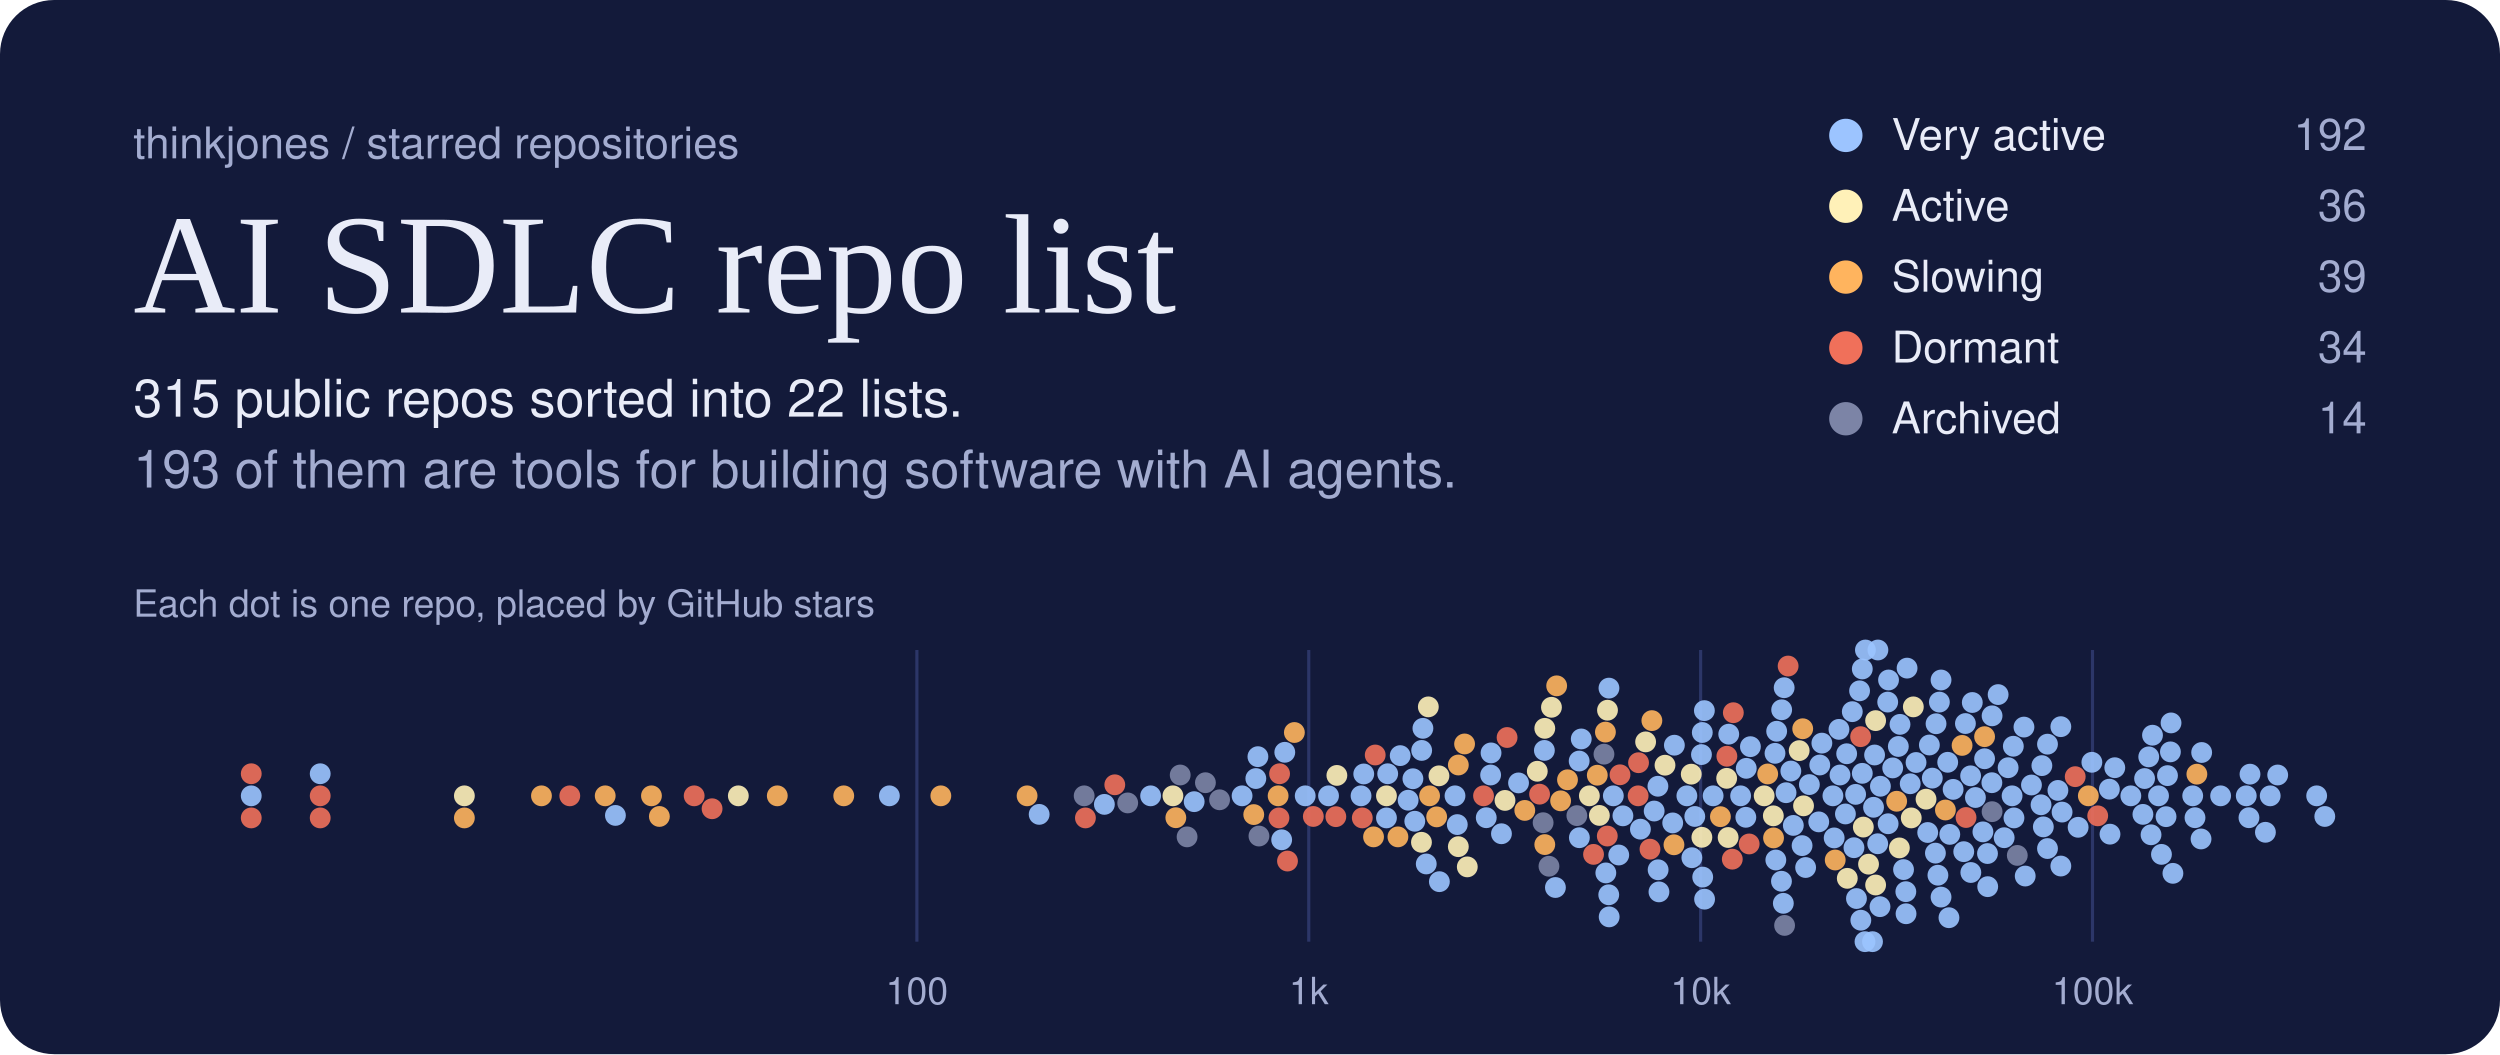
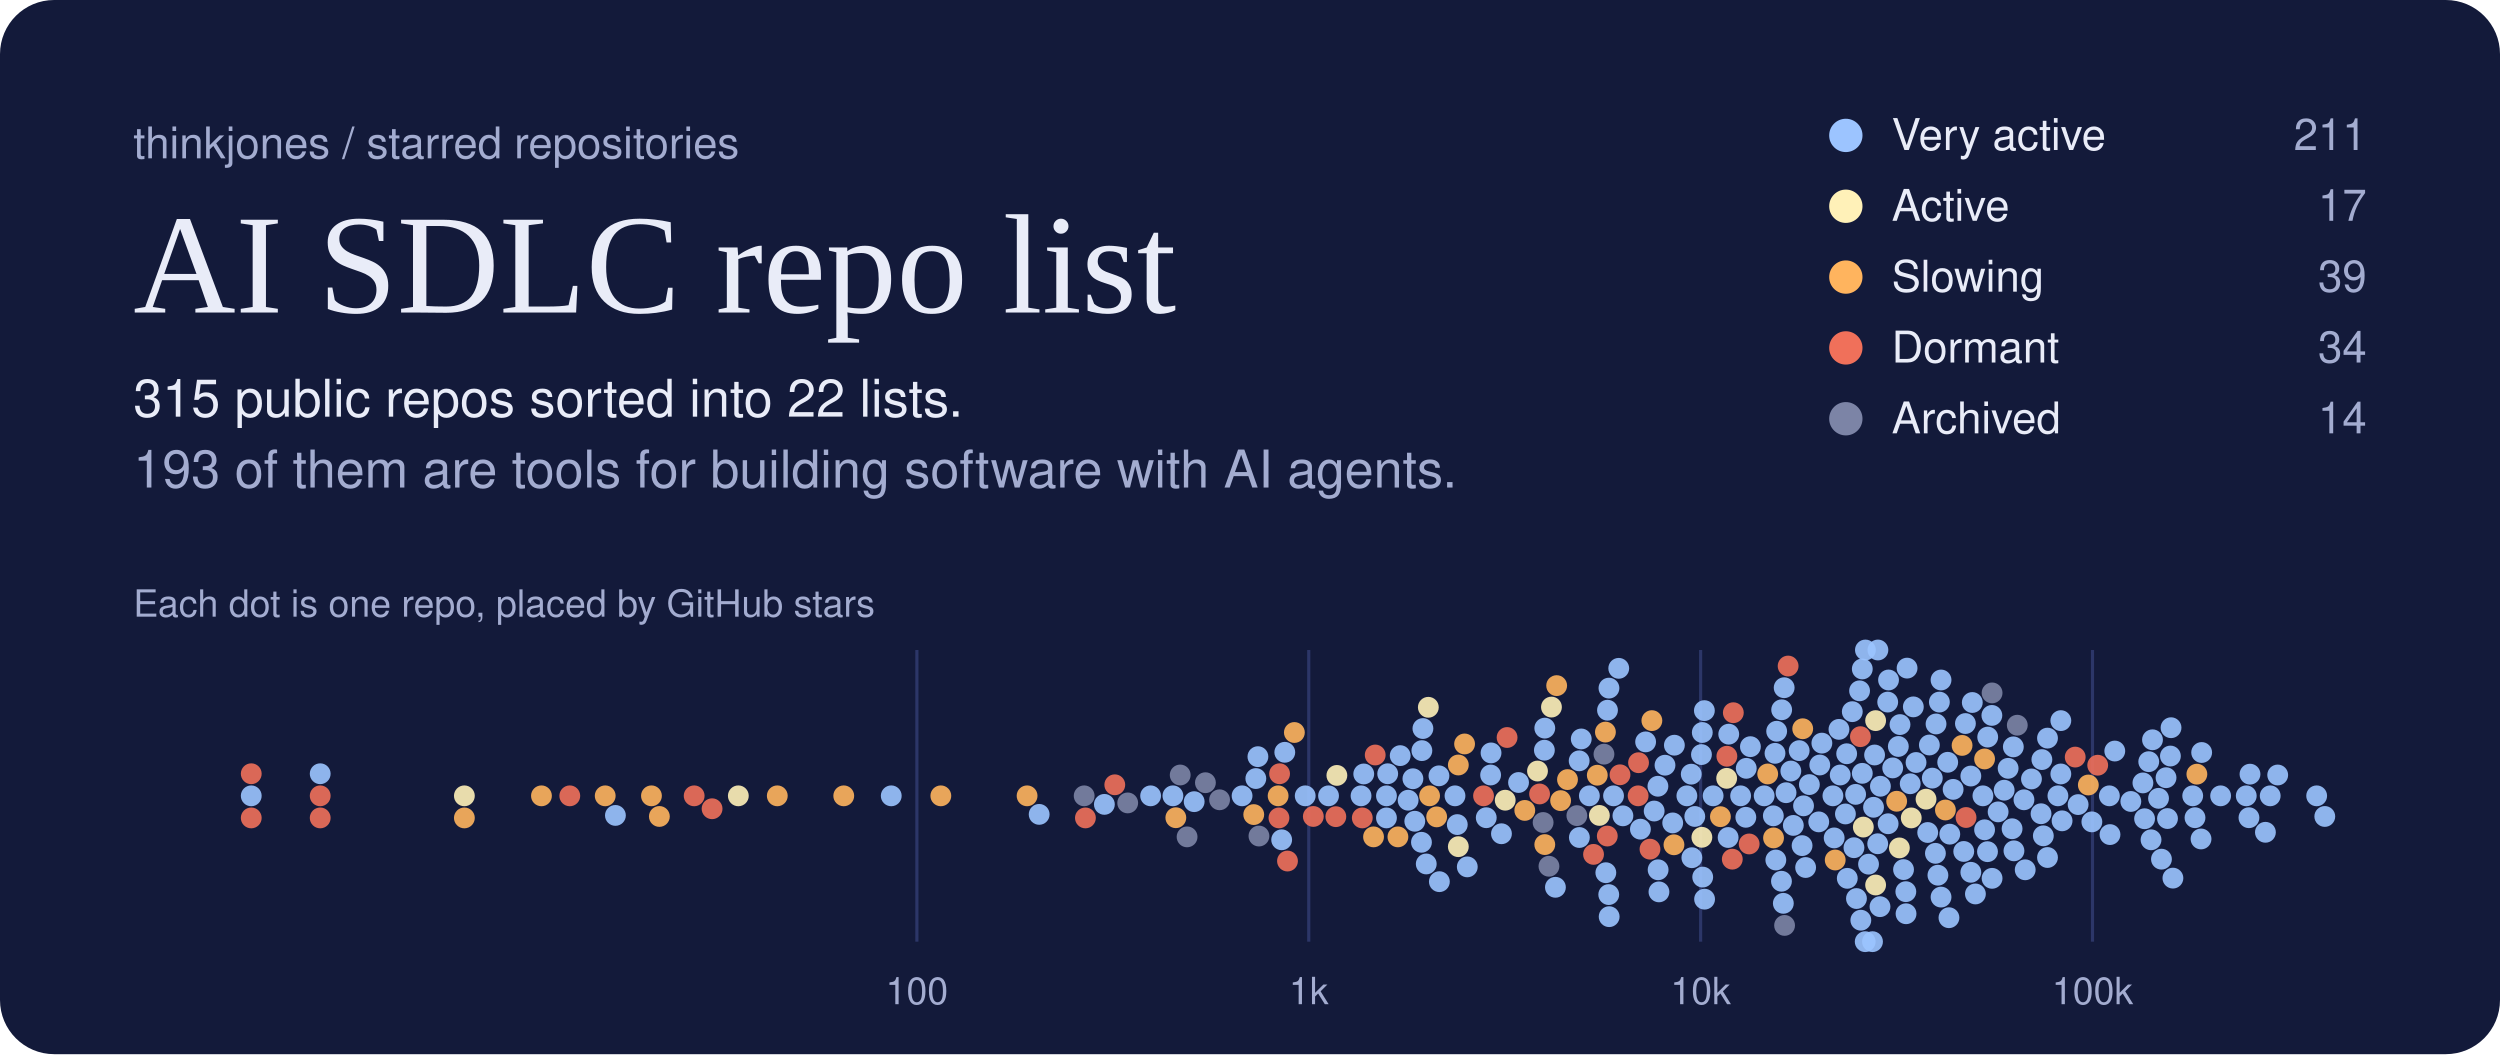
<svg xmlns="http://www.w3.org/2000/svg" width="1200" height="506" viewBox="0 0 1200 506" role="img" aria-labelledby="title desc" font-family="-apple-system, BlinkMacSystemFont, 'Segoe UI', Helvetica, Arial, sans-serif">
  <rect width="1200" height="506" rx="26" fill="#131A3A" />
  <g id="title-block" transform="translate(64 0)">
    <text y="76" font-size="21" fill="#A3ACD0">thinkjones / starred repositories</text>
    <text y="150" font-family="Georgia, 'Times New Roman', serif" font-size="68" fill="#E9ECF8">AI SDLC repo list</text>
    <text y="200" font-size="25" fill="#E9ECF8">315 public repos sorted into 22 lists.</text>
    <text y="234" font-size="25" fill="#A3ACD0">193 of them are tools for building software with AI agents.</text>
  </g>
  <g id="legend" transform="translate(886 72)">
    <circle cx="0" cy="-7" r="8" fill="#9CC4FF" />
    <text x="22" y="0" font-size="21" fill="#E9ECF8">Very active</text>
-     <text x="250" y="0" font-size="21" fill="#A3ACD0" text-anchor="end">192</text>
+     <text x="250" y="0" font-size="21" fill="#A3ACD0" text-anchor="end">211</text>
    <circle cx="0" cy="27" r="8" fill="#FFF1B8" />
    <text x="22" y="34" font-size="21" fill="#E9ECF8">Active</text>
-     <text x="250" y="34" font-size="21" fill="#A3ACD0" text-anchor="end">36</text>
+     <text x="250" y="34" font-size="21" fill="#A3ACD0" text-anchor="end">17</text>
    <circle cx="0" cy="61" r="8" fill="#FFB45E" />
    <text x="22" y="68" font-size="21" fill="#E9ECF8">Slowing</text>
    <text x="250" y="68" font-size="21" fill="#A3ACD0" text-anchor="end">39</text>
    <circle cx="0" cy="95" r="8" fill="#F0705A" />
    <text x="22" y="102" font-size="21" fill="#E9ECF8">Dormant</text>
    <text x="250" y="102" font-size="21" fill="#A3ACD0" text-anchor="end">34</text>
    <circle cx="0" cy="129" r="8" fill="#7C84A6" />
    <text x="22" y="136" font-size="21" fill="#E9ECF8">Archived</text>
    <text x="250" y="136" font-size="21" fill="#A3ACD0" text-anchor="end">14</text>
  </g>
  <g id="swarm">
    <text x="64" y="296" font-size="18" fill="#A3ACD0">Each dot is one repo, placed by GitHub stars</text>
    <line x1="440.1" y1="312" x2="440.1" y2="452" stroke="#2C3668" stroke-width="1.5" />
    <text x="440.1" y="482" text-anchor="middle" font-size="18" fill="#A3ACD0">100</text>
    <line x1="628.2" y1="312" x2="628.2" y2="452" stroke="#2C3668" stroke-width="1.5" />
    <text x="628.2" y="482" text-anchor="middle" font-size="18" fill="#A3ACD0">1k</text>
    <line x1="816.3" y1="312" x2="816.3" y2="452" stroke="#2C3668" stroke-width="1.5" />
    <text x="816.3" y="482" text-anchor="middle" font-size="18" fill="#A3ACD0">10k</text>
    <line x1="1004.4" y1="312" x2="1004.4" y2="452" stroke="#2C3668" stroke-width="1.5" />
    <text x="1004.4" y="482" text-anchor="middle" font-size="18" fill="#A3ACD0">100k</text>
-     <circle cx="1036.1" cy="382.0" r="5" fill="#9CC4FF" fill-opacity="0.9" />
-     <circle cx="962.0" cy="402.1" r="5" fill="#9CC4FF" fill-opacity="0.9" />
+     <circle cx="1036.1" cy="383.2" r="5" fill="#9CC4FF" fill-opacity="0.9" />
+     <circle cx="962.0" cy="379.3" r="5" fill="#9CC4FF" fill-opacity="0.9" />
    <circle cx="935.5" cy="440.5" r="5" fill="#9CC4FF" fill-opacity="0.9" />
    <circle cx="902.4" cy="435.2" r="5" fill="#9CC4FF" fill-opacity="0.9" />
    <circle cx="880.9" cy="412.8" r="5" fill="#FFB45E" fill-opacity="0.9" />
    <circle cx="879.8" cy="382.0" r="5" fill="#9CC4FF" fill-opacity="0.9" />
    <circle cx="873.5" cy="367.2" r="5" fill="#9CC4FF" fill-opacity="0.9" />
    <circle cx="865.3" cy="349.8" r="5" fill="#FFB45E" fill-opacity="0.9" />
-     <circle cx="863.6" cy="360.3" r="5" fill="#FFF1B8" fill-opacity="0.9" />
+     <circle cx="863.6" cy="360.3" r="5" fill="#9CC4FF" fill-opacity="0.9" />
    <circle cx="822.3" cy="382.0" r="5" fill="#9CC4FF" fill-opacity="0.9" />
    <circle cx="816.9" cy="401.9" r="5" fill="#FFF1B8" fill-opacity="0.9" />
    <circle cx="809.7" cy="382.0" r="5" fill="#9CC4FF" fill-opacity="0.9" />
    <circle cx="795.9" cy="417.5" r="5" fill="#9CC4FF" fill-opacity="0.9" />
-     <circle cx="789.9" cy="356.1" r="5" fill="#FFF1B8" fill-opacity="0.9" />
+     <circle cx="789.9" cy="356.1" r="5" fill="#9CC4FF" fill-opacity="0.9" />
    <circle cx="786.5" cy="366.1" r="5" fill="#F0705A" fill-opacity="0.9" />
-     <circle cx="770.8" cy="419.0" r="5" fill="#9CC4FF" fill-opacity="0.9" />
+     <circle cx="770.8" cy="418.9" r="5" fill="#9CC4FF" fill-opacity="0.9" />
    <circle cx="731.9" cy="389.0" r="5" fill="#FFB45E" fill-opacity="0.9" />
-     <circle cx="728.9" cy="375.8" r="5" fill="#9CC4FF" fill-opacity="0.9" />
-     <circle cx="665.5" cy="382.0" r="5" fill="#FFF1B8" fill-opacity="0.9" />
+     <circle cx="728.9" cy="375.6" r="5" fill="#9CC4FF" fill-opacity="0.9" />
+     <circle cx="665.5" cy="382.0" r="5" fill="#9CC4FF" fill-opacity="0.9" />
    <circle cx="1093.3" cy="372.0" r="5" fill="#9CC4FF" fill-opacity="0.9" />
-     <circle cx="1029.4" cy="373.7" r="5" fill="#9CC4FF" fill-opacity="0.9" />
-     <circle cx="1002.4" cy="382.0" r="5" fill="#FFB45E" fill-opacity="0.9" />
-     <circle cx="972.1" cy="420.5" r="5" fill="#9CC4FF" fill-opacity="0.9" />
-     <circle cx="968.3" cy="410.6" r="5" fill="#7C84A6" fill-opacity="0.9" />
-     <circle cx="954.0" cy="409.7" r="5" fill="#9CC4FF" fill-opacity="0.9" />
+     <circle cx="1029.4" cy="393.0" r="5" fill="#9CC4FF" fill-opacity="0.9" />
+     <circle cx="1002.4" cy="376.8" r="5" fill="#FFB45E" fill-opacity="0.9" />
+     <circle cx="972.1" cy="417.5" r="5" fill="#9CC4FF" fill-opacity="0.9" />
+     <circle cx="968.3" cy="348.1" r="5" fill="#7C84A6" fill-opacity="0.9" />
+     <circle cx="954.0" cy="408.8" r="5" fill="#9CC4FF" fill-opacity="0.9" />
    <circle cx="892.6" cy="331.6" r="5" fill="#9CC4FF" fill-opacity="0.9" />
    <circle cx="890.7" cy="381.3" r="5" fill="#9CC4FF" fill-opacity="0.9" />
-     <circle cx="737.9" cy="370.2" r="5" fill="#FFF1B8" fill-opacity="0.9" />
+     <circle cx="738.0" cy="370.1" r="5" fill="#FFF1B8" fill-opacity="0.9" />
    <circle cx="715.5" cy="372.0" r="5" fill="#9CC4FF" fill-opacity="0.9" />
    <circle cx="712.1" cy="382.0" r="5" fill="#F0705A" fill-opacity="0.9" />
    <circle cx="698.4" cy="382.0" r="5" fill="#9CC4FF" fill-opacity="0.9" />
-     <circle cx="1012.5" cy="378.8" r="5" fill="#9CC4FF" fill-opacity="0.9" />
-     <circle cx="966.7" cy="392.6" r="5" fill="#9CC4FF" fill-opacity="0.9" />
+     <circle cx="1012.5" cy="382.0" r="5" fill="#9CC4FF" fill-opacity="0.9" />
+     <circle cx="966.7" cy="408.4" r="5" fill="#9CC4FF" fill-opacity="0.9" />
    <circle cx="818.2" cy="431.6" r="5" fill="#9CC4FF" fill-opacity="0.9" />
    <circle cx="766.7" cy="372.1" r="5" fill="#FFB45E" fill-opacity="0.9" />
    <circle cx="713.4" cy="392.5" r="5" fill="#9CC4FF" fill-opacity="0.9" />
    <circle cx="699.5" cy="395.8" r="5" fill="#9CC4FF" fill-opacity="0.9" />
    <circle cx="1087.4" cy="399.5" r="5" fill="#9CC4FF" fill-opacity="0.9" />
    <circle cx="1080.0" cy="371.6" r="5" fill="#9CC4FF" fill-opacity="0.9" />
    <circle cx="1078.2" cy="382.0" r="5" fill="#9CC4FF" fill-opacity="0.9" />
    <circle cx="1065.9" cy="382.0" r="5" fill="#9CC4FF" fill-opacity="0.9" />
-     <circle cx="1037.5" cy="410.1" r="5" fill="#9CC4FF" fill-opacity="0.9" />
-     <circle cx="1033.2" cy="352.9" r="5" fill="#9CC4FF" fill-opacity="0.9" />
-     <circle cx="1015.1" cy="368.5" r="5" fill="#9CC4FF" fill-opacity="0.9" />
-     <circle cx="989.8" cy="389.8" r="5" fill="#9CC4FF" fill-opacity="0.9" />
-     <circle cx="959.1" cy="333.4" r="5" fill="#9CC4FF" fill-opacity="0.9" />
-     <circle cx="935.9" cy="400.5" r="5" fill="#9CC4FF" fill-opacity="0.9" />
+     <circle cx="1037.5" cy="412.4" r="5" fill="#9CC4FF" fill-opacity="0.9" />
+     <circle cx="1033.2" cy="355.1" r="5" fill="#9CC4FF" fill-opacity="0.9" />
+     <circle cx="1015.1" cy="360.5" r="5" fill="#9CC4FF" fill-opacity="0.9" />
+     <circle cx="989.8" cy="394.0" r="5" fill="#9CC4FF" fill-opacity="0.9" />
+     <circle cx="959.1" cy="389.7" r="5" fill="#9CC4FF" fill-opacity="0.9" />
+     <circle cx="935.9" cy="400.4" r="5" fill="#9CC4FF" fill-opacity="0.9" />
    <circle cx="906.5" cy="326.4" r="5" fill="#9CC4FF" fill-opacity="0.9" />
    <circle cx="906.3" cy="395.4" r="5" fill="#9CC4FF" fill-opacity="0.9" />
    <circle cx="902.6" cy="377.4" r="5" fill="#9CC4FF" fill-opacity="0.9" />
    <circle cx="898.8" cy="452.0" r="5" fill="#9CC4FF" fill-opacity="0.9" />
    <circle cx="874.5" cy="356.7" r="5" fill="#9CC4FF" fill-opacity="0.9" />
    <circle cx="852.0" cy="361.6" r="5" fill="#9CC4FF" fill-opacity="0.9" />
-     <circle cx="811.8" cy="371.6" r="5" fill="#FFF1B8" fill-opacity="0.9" />
+     <circle cx="811.8" cy="371.6" r="5" fill="#9CC4FF" fill-opacity="0.9" />
    <circle cx="796.3" cy="428.1" r="5" fill="#9CC4FF" fill-opacity="0.9" />
-     <circle cx="752.4" cy="374.3" r="5" fill="#FFB45E" fill-opacity="0.9" />
-     <circle cx="747.2" cy="329.2" r="5" fill="#FFB45E" fill-opacity="0.9" />
+     <circle cx="752.4" cy="374.2" r="5" fill="#FFB45E" fill-opacity="0.9" />
+     <circle cx="747.2" cy="329.1" r="5" fill="#FFB45E" fill-opacity="0.9" />
    <circle cx="679.1" cy="394.2" r="5" fill="#9CC4FF" fill-opacity="0.9" />
    <circle cx="626.5" cy="382.0" r="5" fill="#9CC4FF" fill-opacity="0.9" />
    <circle cx="120.6" cy="382.0" r="5" fill="#9CC4FF" fill-opacity="0.9" />
    <circle cx="901.4" cy="312.0" r="5" fill="#9CC4FF" fill-opacity="0.9" />
    <circle cx="893.9" cy="321.1" r="5" fill="#9CC4FF" fill-opacity="0.9" />
    <circle cx="866.7" cy="416.4" r="5" fill="#9CC4FF" fill-opacity="0.9" />
    <circle cx="924.5" cy="383.6" r="5" fill="#FFF1B8" fill-opacity="0.9" />
    <circle cx="873.0" cy="394.5" r="5" fill="#9CC4FF" fill-opacity="0.9" />
    <circle cx="856.4" cy="330.1" r="5" fill="#9CC4FF" fill-opacity="0.9" />
-     <circle cx="683.0" cy="349.6" r="5" fill="#9CC4FF" fill-opacity="0.9" />
+     <circle cx="683.0" cy="349.7" r="5" fill="#9CC4FF" fill-opacity="0.9" />
    <circle cx="666.1" cy="371.4" r="5" fill="#9CC4FF" fill-opacity="0.9" />
    <circle cx="665.5" cy="392.6" r="5" fill="#9CC4FF" fill-opacity="0.9" />
    <circle cx="613.5" cy="382.0" r="5" fill="#FFB45E" fill-opacity="0.9" />
-     <circle cx="563.0" cy="382.0" r="5" fill="#FFF1B8" fill-opacity="0.9" />
+     <circle cx="563.0" cy="382.0" r="5" fill="#9CC4FF" fill-opacity="0.9" />
    <circle cx="530.1" cy="386.1" r="5" fill="#9CC4FF" fill-opacity="0.9" />
    <circle cx="312.7" cy="382.0" r="5" fill="#FFB45E" fill-opacity="0.9" />
    <circle cx="1053.6" cy="392.5" r="5" fill="#9CC4FF" fill-opacity="0.9" />
-     <circle cx="1041.8" cy="360.9" r="5" fill="#9CC4FF" fill-opacity="0.9" />
-     <circle cx="1040.4" cy="372.3" r="5" fill="#9CC4FF" fill-opacity="0.9" />
-     <circle cx="1039.7" cy="392.0" r="5" fill="#9CC4FF" fill-opacity="0.9" />
-     <circle cx="980.8" cy="396.9" r="5" fill="#9CC4FF" fill-opacity="0.9" />
-     <circle cx="971.5" cy="349.0" r="5" fill="#9CC4FF" fill-opacity="0.9" />
-     <circle cx="963.9" cy="368.5" r="5" fill="#9CC4FF" fill-opacity="0.9" />
-     <circle cx="956.2" cy="389.6" r="5" fill="#7C84A6" fill-opacity="0.9" />
-     <circle cx="951.8" cy="399.3" r="5" fill="#9CC4FF" fill-opacity="0.9" />
-     <circle cx="948.2" cy="382.8" r="5" fill="#9CC4FF" fill-opacity="0.9" />
+     <circle cx="1041.8" cy="362.9" r="5" fill="#9CC4FF" fill-opacity="0.9" />
+     <circle cx="1040.4" cy="392.9" r="5" fill="#9CC4FF" fill-opacity="0.9" />
+     <circle cx="1039.7" cy="373.3" r="5" fill="#9CC4FF" fill-opacity="0.9" />
+     <circle cx="980.8" cy="401.2" r="5" fill="#9CC4FF" fill-opacity="0.9" />
+     <circle cx="971.5" cy="383.9" r="5" fill="#9CC4FF" fill-opacity="0.9" />
+     <circle cx="963.9" cy="368.8" r="5" fill="#9CC4FF" fill-opacity="0.9" />
+     <circle cx="956.2" cy="332.6" r="5" fill="#7C84A6" fill-opacity="0.9" />
+     <circle cx="951.8" cy="382.0" r="5" fill="#9CC4FF" fill-opacity="0.9" />
+     <circle cx="948.2" cy="429.1" r="5" fill="#9CC4FF" fill-opacity="0.9" />
    <circle cx="931.7" cy="326.4" r="5" fill="#9CC4FF" fill-opacity="0.9" />
-     <circle cx="1012.8" cy="400.4" r="5" fill="#9CC4FF" fill-opacity="0.9" />
+     <circle cx="1012.8" cy="400.6" r="5" fill="#9CC4FF" fill-opacity="0.9" />
    <circle cx="899.8" cy="362.4" r="5" fill="#9CC4FF" fill-opacity="0.9" />
-     <circle cx="895.2" cy="452.0" r="5" fill="#9CC4FF" fill-opacity="0.9" />
+     <circle cx="895.3" cy="452.0" r="5" fill="#9CC4FF" fill-opacity="0.9" />
    <circle cx="868.5" cy="376.6" r="5" fill="#9CC4FF" fill-opacity="0.9" />
-     <circle cx="846.8" cy="382.0" r="5" fill="#FFF1B8" fill-opacity="0.9" />
+     <circle cx="846.8" cy="382.0" r="5" fill="#9CC4FF" fill-opacity="0.9" />
    <circle cx="840.2" cy="358.4" r="5" fill="#9CC4FF" fill-opacity="0.9" />
    <circle cx="829.8" cy="352.4" r="5" fill="#9CC4FF" fill-opacity="0.9" />
-     <circle cx="758.1" cy="402.1" r="5" fill="#9CC4FF" fill-opacity="0.9" />
+     <circle cx="758.1" cy="402.0" r="5" fill="#9CC4FF" fill-opacity="0.9" />
    <circle cx="672.1" cy="362.7" r="5" fill="#9CC4FF" fill-opacity="0.9" />
    <circle cx="637.7" cy="382.0" r="5" fill="#9CC4FF" fill-opacity="0.9" />
    <circle cx="498.8" cy="390.9" r="5" fill="#9CC4FF" fill-opacity="0.9" />
    <circle cx="354.4" cy="382.0" r="5" fill="#FFF1B8" fill-opacity="0.9" />
    <circle cx="295.4" cy="391.4" r="5" fill="#9CC4FF" fill-opacity="0.9" />
    <circle cx="222.9" cy="382.0" r="5" fill="#FFF1B8" fill-opacity="0.9" />
-     <circle cx="1042.1" cy="347.0" r="5" fill="#9CC4FF" fill-opacity="0.9" />
-     <circle cx="1004.1" cy="365.9" r="5" fill="#9CC4FF" fill-opacity="0.9" />
-     <circle cx="989.2" cy="415.7" r="5" fill="#9CC4FF" fill-opacity="0.9" />
-     <circle cx="980.1" cy="367.5" r="5" fill="#9CC4FF" fill-opacity="0.9" />
+     <circle cx="1042.1" cy="349.3" r="5" fill="#9CC4FF" fill-opacity="0.9" />
+     <circle cx="1004.1" cy="394.5" r="5" fill="#9CC4FF" fill-opacity="0.9" />
+     <circle cx="989.2" cy="345.9" r="5" fill="#9CC4FF" fill-opacity="0.9" />
+     <circle cx="980.1" cy="364.6" r="5" fill="#9CC4FF" fill-opacity="0.9" />
    <circle cx="930.2" cy="420.1" r="5" fill="#9CC4FF" fill-opacity="0.9" />
-     <circle cx="929.0" cy="409.5" r="5" fill="#9CC4FF" fill-opacity="0.9" />
+     <circle cx="929.0" cy="409.6" r="5" fill="#9CC4FF" fill-opacity="0.9" />
    <circle cx="917.4" cy="392.6" r="5" fill="#FFF1B8" fill-opacity="0.9" />
    <circle cx="899.3" cy="387.5" r="5" fill="#9CC4FF" fill-opacity="0.9" />
    <circle cx="893.2" cy="441.7" r="5" fill="#9CC4FF" fill-opacity="0.9" />
-     <circle cx="865.7" cy="386.8" r="5" fill="#FFF1B8" fill-opacity="0.9" />
+     <circle cx="865.7" cy="386.8" r="5" fill="#9CC4FF" fill-opacity="0.9" />
    <circle cx="838.0" cy="392.3" r="5" fill="#9CC4FF" fill-opacity="0.9" />
    <circle cx="779.0" cy="391.6" r="5" fill="#9CC4FF" fill-opacity="0.9" />
-     <circle cx="749.1" cy="384.4" r="5" fill="#FFB45E" fill-opacity="0.9" />
-     <circle cx="744.7" cy="339.5" r="5" fill="#FFF1B8" fill-opacity="0.9" />
+     <circle cx="749.1" cy="384.3" r="5" fill="#FFB45E" fill-opacity="0.9" />
+     <circle cx="744.7" cy="339.4" r="5" fill="#FFF1B8" fill-opacity="0.9" />
    <circle cx="690.9" cy="423.2" r="5" fill="#9CC4FF" fill-opacity="0.9" />
-     <circle cx="690.7" cy="372.4" r="5" fill="#FFF1B8" fill-opacity="0.9" />
-     <circle cx="682.4" cy="360.2" r="5" fill="#9CC4FF" fill-opacity="0.9" />
+     <circle cx="690.7" cy="372.4" r="5" fill="#9CC4FF" fill-opacity="0.9" />
+     <circle cx="682.5" cy="360.3" r="5" fill="#9CC4FF" fill-opacity="0.9" />
    <circle cx="653.3" cy="382.0" r="5" fill="#9CC4FF" fill-opacity="0.9" />
    <circle cx="621.3" cy="351.6" r="5" fill="#FFB45E" fill-opacity="0.9" />
    <circle cx="602.8" cy="373.7" r="5" fill="#9CC4FF" fill-opacity="0.9" />
    <circle cx="601.8" cy="391.0" r="5" fill="#FFB45E" fill-opacity="0.9" />
    <circle cx="596.2" cy="382.0" r="5" fill="#9CC4FF" fill-opacity="0.9" />
    <circle cx="451.6" cy="382.0" r="5" fill="#FFB45E" fill-opacity="0.9" />
    <circle cx="222.9" cy="392.6" r="5" fill="#FFB45E" fill-opacity="0.9" />
    <circle cx="1115.9" cy="391.9" r="5" fill="#9CC4FF" fill-opacity="0.9" />
-     <circle cx="952.6" cy="364.2" r="5" fill="#9CC4FF" fill-opacity="0.9" />
-     <circle cx="946.0" cy="418.8" r="5" fill="#9CC4FF" fill-opacity="0.9" />
+     <circle cx="952.6" cy="398.3" r="5" fill="#9CC4FF" fill-opacity="0.9" />
+     <circle cx="946.0" cy="418.7" r="5" fill="#9CC4FF" fill-opacity="0.9" />
    <circle cx="913.7" cy="417.4" r="5" fill="#9CC4FF" fill-opacity="0.9" />
    <circle cx="910.4" cy="384.6" r="5" fill="#FFB45E" fill-opacity="0.9" />
    <circle cx="908.5" cy="368.6" r="5" fill="#9CC4FF" fill-opacity="0.9" />
    <circle cx="906.1" cy="337.0" r="5" fill="#9CC4FF" fill-opacity="0.9" />
-     <circle cx="883.2" cy="372.0" r="5" fill="#9CC4FF" fill-opacity="0.9" />
+     <circle cx="883.3" cy="372.0" r="5" fill="#9CC4FF" fill-opacity="0.9" />
    <circle cx="859.6" cy="370.1" r="5" fill="#9CC4FF" fill-opacity="0.9" />
    <circle cx="835.5" cy="382.0" r="5" fill="#9CC4FF" fill-opacity="0.9" />
    <circle cx="812.1" cy="411.7" r="5" fill="#9CC4FF" fill-opacity="0.9" />
    <circle cx="803.5" cy="405.5" r="5" fill="#FFB45E" fill-opacity="0.9" />
    <circle cx="802.9" cy="395.0" r="5" fill="#9CC4FF" fill-opacity="0.9" />
-     <circle cx="799.2" cy="367.3" r="5" fill="#FFF1B8" fill-opacity="0.9" />
+     <circle cx="799.2" cy="367.3" r="5" fill="#9CC4FF" fill-opacity="0.9" />
    <circle cx="794.0" cy="389.3" r="5" fill="#9CC4FF" fill-opacity="0.9" />
    <circle cx="792.9" cy="345.9" r="5" fill="#FFB45E" fill-opacity="0.9" />
-     <circle cx="772.2" cy="429.5" r="5" fill="#9CC4FF" fill-opacity="0.9" />
-     <circle cx="771.6" cy="340.9" r="5" fill="#FFF1B8" fill-opacity="0.9" />
+     <circle cx="772.2" cy="429.4" r="5" fill="#9CC4FF" fill-opacity="0.9" />
+     <circle cx="771.6" cy="340.9" r="5" fill="#9CC4FF" fill-opacity="0.9" />
    <circle cx="770.6" cy="351.4" r="5" fill="#FFB45E" fill-opacity="0.9" />
-     <circle cx="762.9" cy="382.0" r="5" fill="#FFF1B8" fill-opacity="0.9" />
+     <circle cx="762.9" cy="382.0" r="5" fill="#9CC4FF" fill-opacity="0.9" />
    <circle cx="743.5" cy="415.8" r="5" fill="#7C84A6" fill-opacity="0.9" />
-     <circle cx="741.5" cy="349.6" r="5" fill="#FFF1B8" fill-opacity="0.9" />
+     <circle cx="741.5" cy="349.5" r="5" fill="#9CC4FF" fill-opacity="0.9" />
    <circle cx="741.5" cy="405.4" r="5" fill="#FFB45E" fill-opacity="0.9" />
    <circle cx="703.0" cy="357.1" r="5" fill="#FFB45E" fill-opacity="0.9" />
    <circle cx="686.2" cy="382.0" r="5" fill="#FFB45E" fill-opacity="0.9" />
-     <circle cx="685.6" cy="339.3" r="5" fill="#FFF1B8" fill-opacity="0.9" />
+     <circle cx="685.6" cy="339.5" r="5" fill="#FFF1B8" fill-opacity="0.9" />
    <circle cx="659.3" cy="401.7" r="5" fill="#FFB45E" fill-opacity="0.9" />
    <circle cx="616.7" cy="361.1" r="5" fill="#9CC4FF" fill-opacity="0.9" />
    <circle cx="603.8" cy="363.2" r="5" fill="#9CC4FF" fill-opacity="0.9" />
    <circle cx="564.4" cy="392.5" r="5" fill="#FFB45E" fill-opacity="0.9" />
    <circle cx="1056.5" cy="402.7" r="5" fill="#9CC4FF" fill-opacity="0.9" />
-     <circle cx="997.5" cy="397.1" r="5" fill="#9CC4FF" fill-opacity="0.9" />
+     <circle cx="997.5" cy="386.2" r="5" fill="#9CC4FF" fill-opacity="0.9" />
    <circle cx="927.5" cy="373.5" r="5" fill="#9CC4FF" fill-opacity="0.9" />
-     <circle cx="896.9" cy="414.8" r="5" fill="#FFF1B8" fill-opacity="0.9" />
+     <circle cx="896.9" cy="414.8" r="5" fill="#9CC4FF" fill-opacity="0.9" />
    <circle cx="852.4" cy="412.8" r="5" fill="#9CC4FF" fill-opacity="0.9" />
    <circle cx="720.7" cy="400.2" r="5" fill="#9CC4FF" fill-opacity="0.9" />
    <circle cx="1089.7" cy="382.0" r="5" fill="#9CC4FF" fill-opacity="0.9" />
    <circle cx="1052.5" cy="382.0" r="5" fill="#9CC4FF" fill-opacity="0.9" />
-     <circle cx="1043.0" cy="419.2" r="5" fill="#9CC4FF" fill-opacity="0.9" />
-     <circle cx="1028.6" cy="390.9" r="5" fill="#9CC4FF" fill-opacity="0.9" />
-     <circle cx="1022.8" cy="382.0" r="5" fill="#9CC4FF" fill-opacity="0.9" />
-     <circle cx="982.8" cy="357.2" r="5" fill="#9CC4FF" fill-opacity="0.9" />
-     <circle cx="956.2" cy="343.6" r="5" fill="#9CC4FF" fill-opacity="0.9" />
-     <circle cx="956.1" cy="375.7" r="5" fill="#9CC4FF" fill-opacity="0.9" />
-     <circle cx="954.1" cy="425.6" r="5" fill="#9CC4FF" fill-opacity="0.9" />
+     <circle cx="1043.0" cy="421.5" r="5" fill="#9CC4FF" fill-opacity="0.9" />
+     <circle cx="1028.6" cy="375.8" r="5" fill="#9CC4FF" fill-opacity="0.9" />
+     <circle cx="1022.8" cy="384.7" r="5" fill="#9CC4FF" fill-opacity="0.9" />
+     <circle cx="982.8" cy="354.3" r="5" fill="#9CC4FF" fill-opacity="0.9" />
+     <circle cx="956.2" cy="421.6" r="5" fill="#9CC4FF" fill-opacity="0.9" />
+     <circle cx="956.1" cy="343.4" r="5" fill="#9CC4FF" fill-opacity="0.9" />
+     <circle cx="954.1" cy="353.8" r="5" fill="#9CC4FF" fill-opacity="0.9" />
    <circle cx="946.7" cy="337.2" r="5" fill="#9CC4FF" fill-opacity="0.9" />
    <circle cx="943.4" cy="347.3" r="5" fill="#9CC4FF" fill-opacity="0.9" />
-     <circle cx="929.3" cy="347.4" r="5" fill="#9CC4FF" fill-opacity="0.9" />
+     <circle cx="929.3" cy="347.5" r="5" fill="#9CC4FF" fill-opacity="0.9" />
    <circle cx="925.3" cy="399.6" r="5" fill="#9CC4FF" fill-opacity="0.9" />
    <circle cx="919.7" cy="366.0" r="5" fill="#9CC4FF" fill-opacity="0.9" />
    <circle cx="915.4" cy="320.7" r="5" fill="#9CC4FF" fill-opacity="0.9" />
    <circle cx="911.7" cy="407.0" r="5" fill="#FFF1B8" fill-opacity="0.9" />
    <circle cx="900.3" cy="424.8" r="5" fill="#FFF1B8" fill-opacity="0.9" />
    <circle cx="900.3" cy="345.9" r="5" fill="#FFF1B8" fill-opacity="0.9" />
    <circle cx="894.4" cy="397.0" r="5" fill="#FFF1B8" fill-opacity="0.9" />
    <circle cx="860.8" cy="396.2" r="5" fill="#9CC4FF" fill-opacity="0.9" />
    <circle cx="851.3" cy="402.2" r="5" fill="#FFB45E" fill-opacity="0.9" />
    <circle cx="818.1" cy="341.1" r="5" fill="#9CC4FF" fill-opacity="0.9" />
-     <circle cx="774.4" cy="382.0" r="5" fill="#9CC4FF" fill-opacity="0.9" />
+     <circle cx="774.5" cy="382.0" r="5" fill="#9CC4FF" fill-opacity="0.9" />
    <circle cx="767.7" cy="391.4" r="5" fill="#FFF1B8" fill-opacity="0.9" />
-     <circle cx="746.6" cy="426.0" r="5" fill="#9CC4FF" fill-opacity="0.9" />
-     <circle cx="741.3" cy="360.2" r="5" fill="#9CC4FF" fill-opacity="0.9" />
+     <circle cx="746.6" cy="425.9" r="5" fill="#9CC4FF" fill-opacity="0.9" />
+     <circle cx="741.3" cy="360.1" r="5" fill="#9CC4FF" fill-opacity="0.9" />
    <circle cx="700.0" cy="367.2" r="5" fill="#FFB45E" fill-opacity="0.9" />
-     <circle cx="682.3" cy="404.3" r="5" fill="#FFF1B8" fill-opacity="0.9" />
+     <circle cx="682.3" cy="404.3" r="5" fill="#9CC4FF" fill-opacity="0.9" />
    <circle cx="678.2" cy="373.8" r="5" fill="#9CC4FF" fill-opacity="0.9" />
-     <circle cx="426.9" cy="382.0" r="5" fill="#9CC4FF" fill-opacity="0.9" />
+     <circle cx="427.8" cy="382.0" r="5" fill="#9CC4FF" fill-opacity="0.9" />
    <circle cx="405.0" cy="382.0" r="5" fill="#FFB45E" fill-opacity="0.9" />
    <circle cx="373.1" cy="382.0" r="5" fill="#FFB45E" fill-opacity="0.9" />
    <circle cx="341.8" cy="388.2" r="5" fill="#F0705A" fill-opacity="0.9" />
    <circle cx="316.5" cy="391.9" r="5" fill="#FFB45E" fill-opacity="0.9" />
    <circle cx="290.5" cy="382.0" r="5" fill="#FFB45E" fill-opacity="0.9" />
-     <circle cx="1006.9" cy="391.6" r="5" fill="#F0705A" fill-opacity="0.9" />
+     <circle cx="1006.9" cy="367.3" r="5" fill="#F0705A" fill-opacity="0.9" />
    <circle cx="882.7" cy="350.1" r="5" fill="#9CC4FF" fill-opacity="0.9" />
    <circle cx="856.6" cy="444.2" r="5" fill="#7C84A6" fill-opacity="0.9" />
    <circle cx="832.0" cy="342.1" r="5" fill="#F0705A" fill-opacity="0.9" />
    <circle cx="831.5" cy="412.4" r="5" fill="#F0705A" fill-opacity="0.9" />
    <circle cx="828.9" cy="363.0" r="5" fill="#F0705A" fill-opacity="0.9" />
    <circle cx="792.0" cy="407.6" r="5" fill="#F0705A" fill-opacity="0.9" />
    <circle cx="786.3" cy="382.0" r="5" fill="#F0705A" fill-opacity="0.9" />
    <circle cx="771.5" cy="401.3" r="5" fill="#F0705A" fill-opacity="0.9" />
    <circle cx="769.9" cy="362.0" r="5" fill="#7C84A6" fill-opacity="0.9" />
    <circle cx="764.9" cy="410.1" r="5" fill="#F0705A" fill-opacity="0.9" />
    <circle cx="756.9" cy="391.5" r="5" fill="#7C84A6" fill-opacity="0.9" />
-     <circle cx="740.7" cy="394.9" r="5" fill="#7C84A6" fill-opacity="0.9" />
-     <circle cx="739.0" cy="381.2" r="5" fill="#F0705A" fill-opacity="0.9" />
+     <circle cx="740.7" cy="394.8" r="5" fill="#7C84A6" fill-opacity="0.9" />
+     <circle cx="739.0" cy="381.1" r="5" fill="#F0705A" fill-opacity="0.9" />
    <circle cx="715.7" cy="361.4" r="5" fill="#9CC4FF" fill-opacity="0.9" />
    <circle cx="653.9" cy="392.6" r="5" fill="#F0705A" fill-opacity="0.9" />
    <circle cx="641.2" cy="392.0" r="5" fill="#F0705A" fill-opacity="0.9" />
    <circle cx="630.4" cy="391.9" r="5" fill="#F0705A" fill-opacity="0.9" />
    <circle cx="613.9" cy="392.6" r="5" fill="#F0705A" fill-opacity="0.9" />
    <circle cx="585.4" cy="383.9" r="5" fill="#7C84A6" fill-opacity="0.9" />
    <circle cx="578.6" cy="375.7" r="5" fill="#7C84A6" fill-opacity="0.9" />
    <circle cx="569.8" cy="401.7" r="5" fill="#7C84A6" fill-opacity="0.9" />
    <circle cx="566.5" cy="372.0" r="5" fill="#7C84A6" fill-opacity="0.9" />
    <circle cx="521.0" cy="392.6" r="5" fill="#F0705A" fill-opacity="0.9" />
    <circle cx="520.4" cy="382.0" r="5" fill="#7C84A6" fill-opacity="0.9" />
    <circle cx="273.5" cy="382.0" r="5" fill="#F0705A" fill-opacity="0.9" />
    <circle cx="153.7" cy="382.0" r="5" fill="#F0705A" fill-opacity="0.9" />
    <circle cx="153.7" cy="392.6" r="5" fill="#F0705A" fill-opacity="0.9" />
-     <circle cx="979.7" cy="386.3" r="5" fill="#9CC4FF" fill-opacity="0.9" />
+     <circle cx="979.7" cy="390.6" r="5" fill="#9CC4FF" fill-opacity="0.9" />
    <circle cx="937.5" cy="378.9" r="5" fill="#9CC4FF" fill-opacity="0.9" />
    <circle cx="654.6" cy="371.5" r="5" fill="#9CC4FF" fill-opacity="0.9" />
    <circle cx="615.2" cy="403.1" r="5" fill="#9CC4FF" fill-opacity="0.9" />
-     <circle cx="1031.4" cy="363.3" r="5" fill="#9CC4FF" fill-opacity="0.9" />
-     <circle cx="966.4" cy="358.2" r="5" fill="#9CC4FF" fill-opacity="0.9" />
-     <circle cx="942.6" cy="408.8" r="5" fill="#9CC4FF" fill-opacity="0.9" />
+     <circle cx="1031.4" cy="365.6" r="5" fill="#9CC4FF" fill-opacity="0.9" />
+     <circle cx="966.4" cy="358.5" r="5" fill="#9CC4FF" fill-opacity="0.9" />
+     <circle cx="942.6" cy="408.7" r="5" fill="#9CC4FF" fill-opacity="0.9" />
    <circle cx="926.1" cy="357.6" r="5" fill="#9CC4FF" fill-opacity="0.9" />
    <circle cx="895.4" cy="312.0" r="5" fill="#9CC4FF" fill-opacity="0.9" />
    <circle cx="889.9" cy="406.9" r="5" fill="#9CC4FF" fill-opacity="0.9" />
    <circle cx="889.1" cy="341.6" r="5" fill="#9CC4FF" fill-opacity="0.9" />
-     <circle cx="777.0" cy="410.4" r="5" fill="#9CC4FF" fill-opacity="0.9" />
+     <circle cx="777.0" cy="320.8" r="5" fill="#9CC4FF" fill-opacity="0.9" />
    <circle cx="675.9" cy="384.1" r="5" fill="#9CC4FF" fill-opacity="0.9" />
    <circle cx="660.1" cy="362.4" r="5" fill="#F0705A" fill-opacity="0.9" />
    <circle cx="641.7" cy="372.2" r="5" fill="#FFF1B8" fill-opacity="0.9" />
    <circle cx="604.3" cy="401.3" r="5" fill="#7C84A6" fill-opacity="0.9" />
    <circle cx="541.3" cy="385.4" r="5" fill="#7C84A6" fill-opacity="0.9" />
    <circle cx="120.6" cy="392.6" r="5" fill="#F0705A" fill-opacity="0.9" />
-     <circle cx="987.8" cy="379.4" r="5" fill="#9CC4FF" fill-opacity="0.9" />
-     <circle cx="945.9" cy="372.4" r="5" fill="#9CC4FF" fill-opacity="0.9" />
+     <circle cx="987.8" cy="382.0" r="5" fill="#9CC4FF" fill-opacity="0.9" />
+     <circle cx="946.0" cy="372.5" r="5" fill="#9CC4FF" fill-opacity="0.9" />
    <circle cx="828.8" cy="373.6" r="5" fill="#FFF1B8" fill-opacity="0.9" />
    <circle cx="816.7" cy="362.2" r="5" fill="#9CC4FF" fill-opacity="0.9" />
-     <circle cx="772.4" cy="440.1" r="5" fill="#9CC4FF" fill-opacity="0.9" />
+     <circle cx="772.4" cy="440.0" r="5" fill="#9CC4FF" fill-opacity="0.9" />
    <circle cx="1112.0" cy="382.0" r="5" fill="#9CC4FF" fill-opacity="0.9" />
    <circle cx="1054.5" cy="371.6" r="5" fill="#FFB45E" fill-opacity="0.9" />
-     <circle cx="1032.5" cy="400.7" r="5" fill="#9CC4FF" fill-opacity="0.9" />
-     <circle cx="996.1" cy="372.8" r="5" fill="#F0705A" fill-opacity="0.9" />
-     <circle cx="982.8" cy="407.3" r="5" fill="#9CC4FF" fill-opacity="0.9" />
+     <circle cx="1032.5" cy="403.1" r="5" fill="#9CC4FF" fill-opacity="0.9" />
+     <circle cx="996.1" cy="363.4" r="5" fill="#F0705A" fill-opacity="0.9" />
+     <circle cx="982.8" cy="411.6" r="5" fill="#9CC4FF" fill-opacity="0.9" />
    <circle cx="943.7" cy="392.4" r="5" fill="#F0705A" fill-opacity="0.9" />
    <circle cx="941.8" cy="357.8" r="5" fill="#FFB45E" fill-opacity="0.9" />
    <circle cx="933.8" cy="388.8" r="5" fill="#FFB45E" fill-opacity="0.9" />
    <circle cx="914.8" cy="428.0" r="5" fill="#9CC4FF" fill-opacity="0.9" />
-     <circle cx="893.1" cy="353.6" r="5" fill="#F0705A" fill-opacity="0.9" />
+     <circle cx="893.0" cy="353.6" r="5" fill="#F0705A" fill-opacity="0.9" />
    <circle cx="858.3" cy="319.7" r="5" fill="#F0705A" fill-opacity="0.9" />
    <circle cx="855.2" cy="340.7" r="5" fill="#9CC4FF" fill-opacity="0.9" />
    <circle cx="839.6" cy="405.1" r="5" fill="#F0705A" fill-opacity="0.9" />
    <circle cx="723.4" cy="354.0" r="5" fill="#F0705A" fill-opacity="0.9" />
    <circle cx="614.2" cy="371.4" r="5" fill="#F0705A" fill-opacity="0.9" />
-     <circle cx="975.1" cy="376.8" r="5" fill="#9CC4FF" fill-opacity="0.9" />
-     <circle cx="965.8" cy="382.0" r="5" fill="#9CC4FF" fill-opacity="0.9" />
+     <circle cx="975.1" cy="373.9" r="5" fill="#9CC4FF" fill-opacity="0.9" />
+     <circle cx="965.8" cy="397.8" r="5" fill="#9CC4FF" fill-opacity="0.9" />
    <circle cx="914.9" cy="438.6" r="5" fill="#9CC4FF" fill-opacity="0.9" />
    <circle cx="885.8" cy="390.7" r="5" fill="#9CC4FF" fill-opacity="0.9" />
    <circle cx="880.4" cy="402.2" r="5" fill="#9CC4FF" fill-opacity="0.9" />
    <circle cx="848.5" cy="371.5" r="5" fill="#FFB45E" fill-opacity="0.9" />
-     <circle cx="829.5" cy="402.0" r="5" fill="#FFF1B8" fill-opacity="0.9" />
+     <circle cx="829.5" cy="402.0" r="5" fill="#9CC4FF" fill-opacity="0.9" />
    <circle cx="803.7" cy="357.7" r="5" fill="#9CC4FF" fill-opacity="0.9" />
    <circle cx="787.4" cy="398.0" r="5" fill="#9CC4FF" fill-opacity="0.9" />
    <circle cx="684.6" cy="414.7" r="5" fill="#9CC4FF" fill-opacity="0.9" />
    <circle cx="573.2" cy="384.8" r="5" fill="#9CC4FF" fill-opacity="0.9" />
    <circle cx="817.3" cy="421.0" r="5" fill="#9CC4FF" fill-opacity="0.9" />
    <circle cx="618.0" cy="413.3" r="5" fill="#F0705A" fill-opacity="0.9" />
    <circle cx="493.0" cy="382.0" r="5" fill="#FFB45E" fill-opacity="0.9" />
    <circle cx="333.2" cy="382.0" r="5" fill="#F0705A" fill-opacity="0.9" />
    <circle cx="120.6" cy="371.4" r="5" fill="#F0705A" fill-opacity="0.9" />
    <circle cx="1079.5" cy="392.5" r="5" fill="#9CC4FF" fill-opacity="0.9" />
    <circle cx="930.9" cy="337.0" r="5" fill="#9CC4FF" fill-opacity="0.9" />
-     <circle cx="886.7" cy="421.6" r="5" fill="#FFF1B8" fill-opacity="0.9" />
+     <circle cx="886.7" cy="421.6" r="5" fill="#9CC4FF" fill-opacity="0.9" />
    <circle cx="855.1" cy="423.0" r="5" fill="#9CC4FF" fill-opacity="0.9" />
    <circle cx="852.8" cy="351.0" r="5" fill="#9CC4FF" fill-opacity="0.9" />
    <circle cx="838.2" cy="368.8" r="5" fill="#9CC4FF" fill-opacity="0.9" />
    <circle cx="825.8" cy="392.0" r="5" fill="#FFB45E" fill-opacity="0.9" />
    <circle cx="795.8" cy="377.4" r="5" fill="#9CC4FF" fill-opacity="0.9" />
    <circle cx="759.0" cy="354.7" r="5" fill="#9CC4FF" fill-opacity="0.9" />
-     <circle cx="758.0" cy="365.3" r="5" fill="#9CC4FF" fill-opacity="0.9" />
-     <circle cx="722.4" cy="384.2" r="5" fill="#FFF1B8" fill-opacity="0.9" />
+     <circle cx="758.0" cy="365.2" r="5" fill="#9CC4FF" fill-opacity="0.9" />
+     <circle cx="722.5" cy="384.1" r="5" fill="#FFF1B8" fill-opacity="0.9" />
    <circle cx="689.6" cy="392.1" r="5" fill="#FFB45E" fill-opacity="0.9" />
    <circle cx="535.1" cy="376.7" r="5" fill="#F0705A" fill-opacity="0.9" />
    <circle cx="1056.8" cy="361.2" r="5" fill="#9CC4FF" fill-opacity="0.9" />
-     <circle cx="989.2" cy="348.8" r="5" fill="#9CC4FF" fill-opacity="0.9" />
-     <circle cx="952.6" cy="353.6" r="5" fill="#FFB45E" fill-opacity="0.9" />
+     <circle cx="989.2" cy="371.5" r="5" fill="#9CC4FF" fill-opacity="0.9" />
+     <circle cx="952.6" cy="364.3" r="5" fill="#FFB45E" fill-opacity="0.9" />
    <circle cx="934.9" cy="365.9" r="5" fill="#9CC4FF" fill-opacity="0.9" />
-     <circle cx="918.4" cy="339.3" r="5" fill="#FFF1B8" fill-opacity="0.9" />
+     <circle cx="918.4" cy="339.3" r="5" fill="#9CC4FF" fill-opacity="0.9" />
    <circle cx="916.9" cy="376.2" r="5" fill="#9CC4FF" fill-opacity="0.9" />
    <circle cx="911.2" cy="358.3" r="5" fill="#9CC4FF" fill-opacity="0.9" />
-     <circle cx="851.2" cy="391.6" r="5" fill="#FFF1B8" fill-opacity="0.9" />
+     <circle cx="851.2" cy="391.6" r="5" fill="#9CC4FF" fill-opacity="0.9" />
    <circle cx="817.1" cy="351.6" r="5" fill="#9CC4FF" fill-opacity="0.9" />
    <circle cx="813.5" cy="391.9" r="5" fill="#9CC4FF" fill-opacity="0.9" />
    <circle cx="772.3" cy="330.3" r="5" fill="#9CC4FF" fill-opacity="0.9" />
-     <circle cx="704.3" cy="416.1" r="5" fill="#FFF1B8" fill-opacity="0.9" />
+     <circle cx="704.3" cy="416.1" r="5" fill="#9CC4FF" fill-opacity="0.9" />
    <circle cx="700.0" cy="406.4" r="5" fill="#FFF1B8" fill-opacity="0.9" />
    <circle cx="671.0" cy="401.7" r="5" fill="#FFB45E" fill-opacity="0.9" />
    <circle cx="259.9" cy="382.0" r="5" fill="#FFB45E" fill-opacity="0.9" />
    <circle cx="153.7" cy="371.4" r="5" fill="#9CC4FF" fill-opacity="0.9" />
    <circle cx="931.7" cy="430.6" r="5" fill="#9CC4FF" fill-opacity="0.9" />
-     <circle cx="912.0" cy="347.7" r="5" fill="#9CC4FF" fill-opacity="0.9" />
+     <circle cx="912.0" cy="347.8" r="5" fill="#9CC4FF" fill-opacity="0.9" />
    <circle cx="901.3" cy="405.0" r="5" fill="#9CC4FF" fill-opacity="0.9" />
    <circle cx="893.9" cy="371.2" r="5" fill="#9CC4FF" fill-opacity="0.9" />
    <circle cx="891.1" cy="431.3" r="5" fill="#9CC4FF" fill-opacity="0.9" />
    <circle cx="886.4" cy="361.8" r="5" fill="#9CC4FF" fill-opacity="0.9" />
    <circle cx="865.0" cy="405.9" r="5" fill="#9CC4FF" fill-opacity="0.9" />
    <circle cx="857.3" cy="380.5" r="5" fill="#9CC4FF" fill-opacity="0.9" />
    <circle cx="856.0" cy="433.6" r="5" fill="#9CC4FF" fill-opacity="0.9" />
    <circle cx="777.6" cy="371.9" r="5" fill="#F0705A" fill-opacity="0.9" />
    <circle cx="552.3" cy="382.0" r="5" fill="#9CC4FF" fill-opacity="0.9" />
  </g>
</svg>
